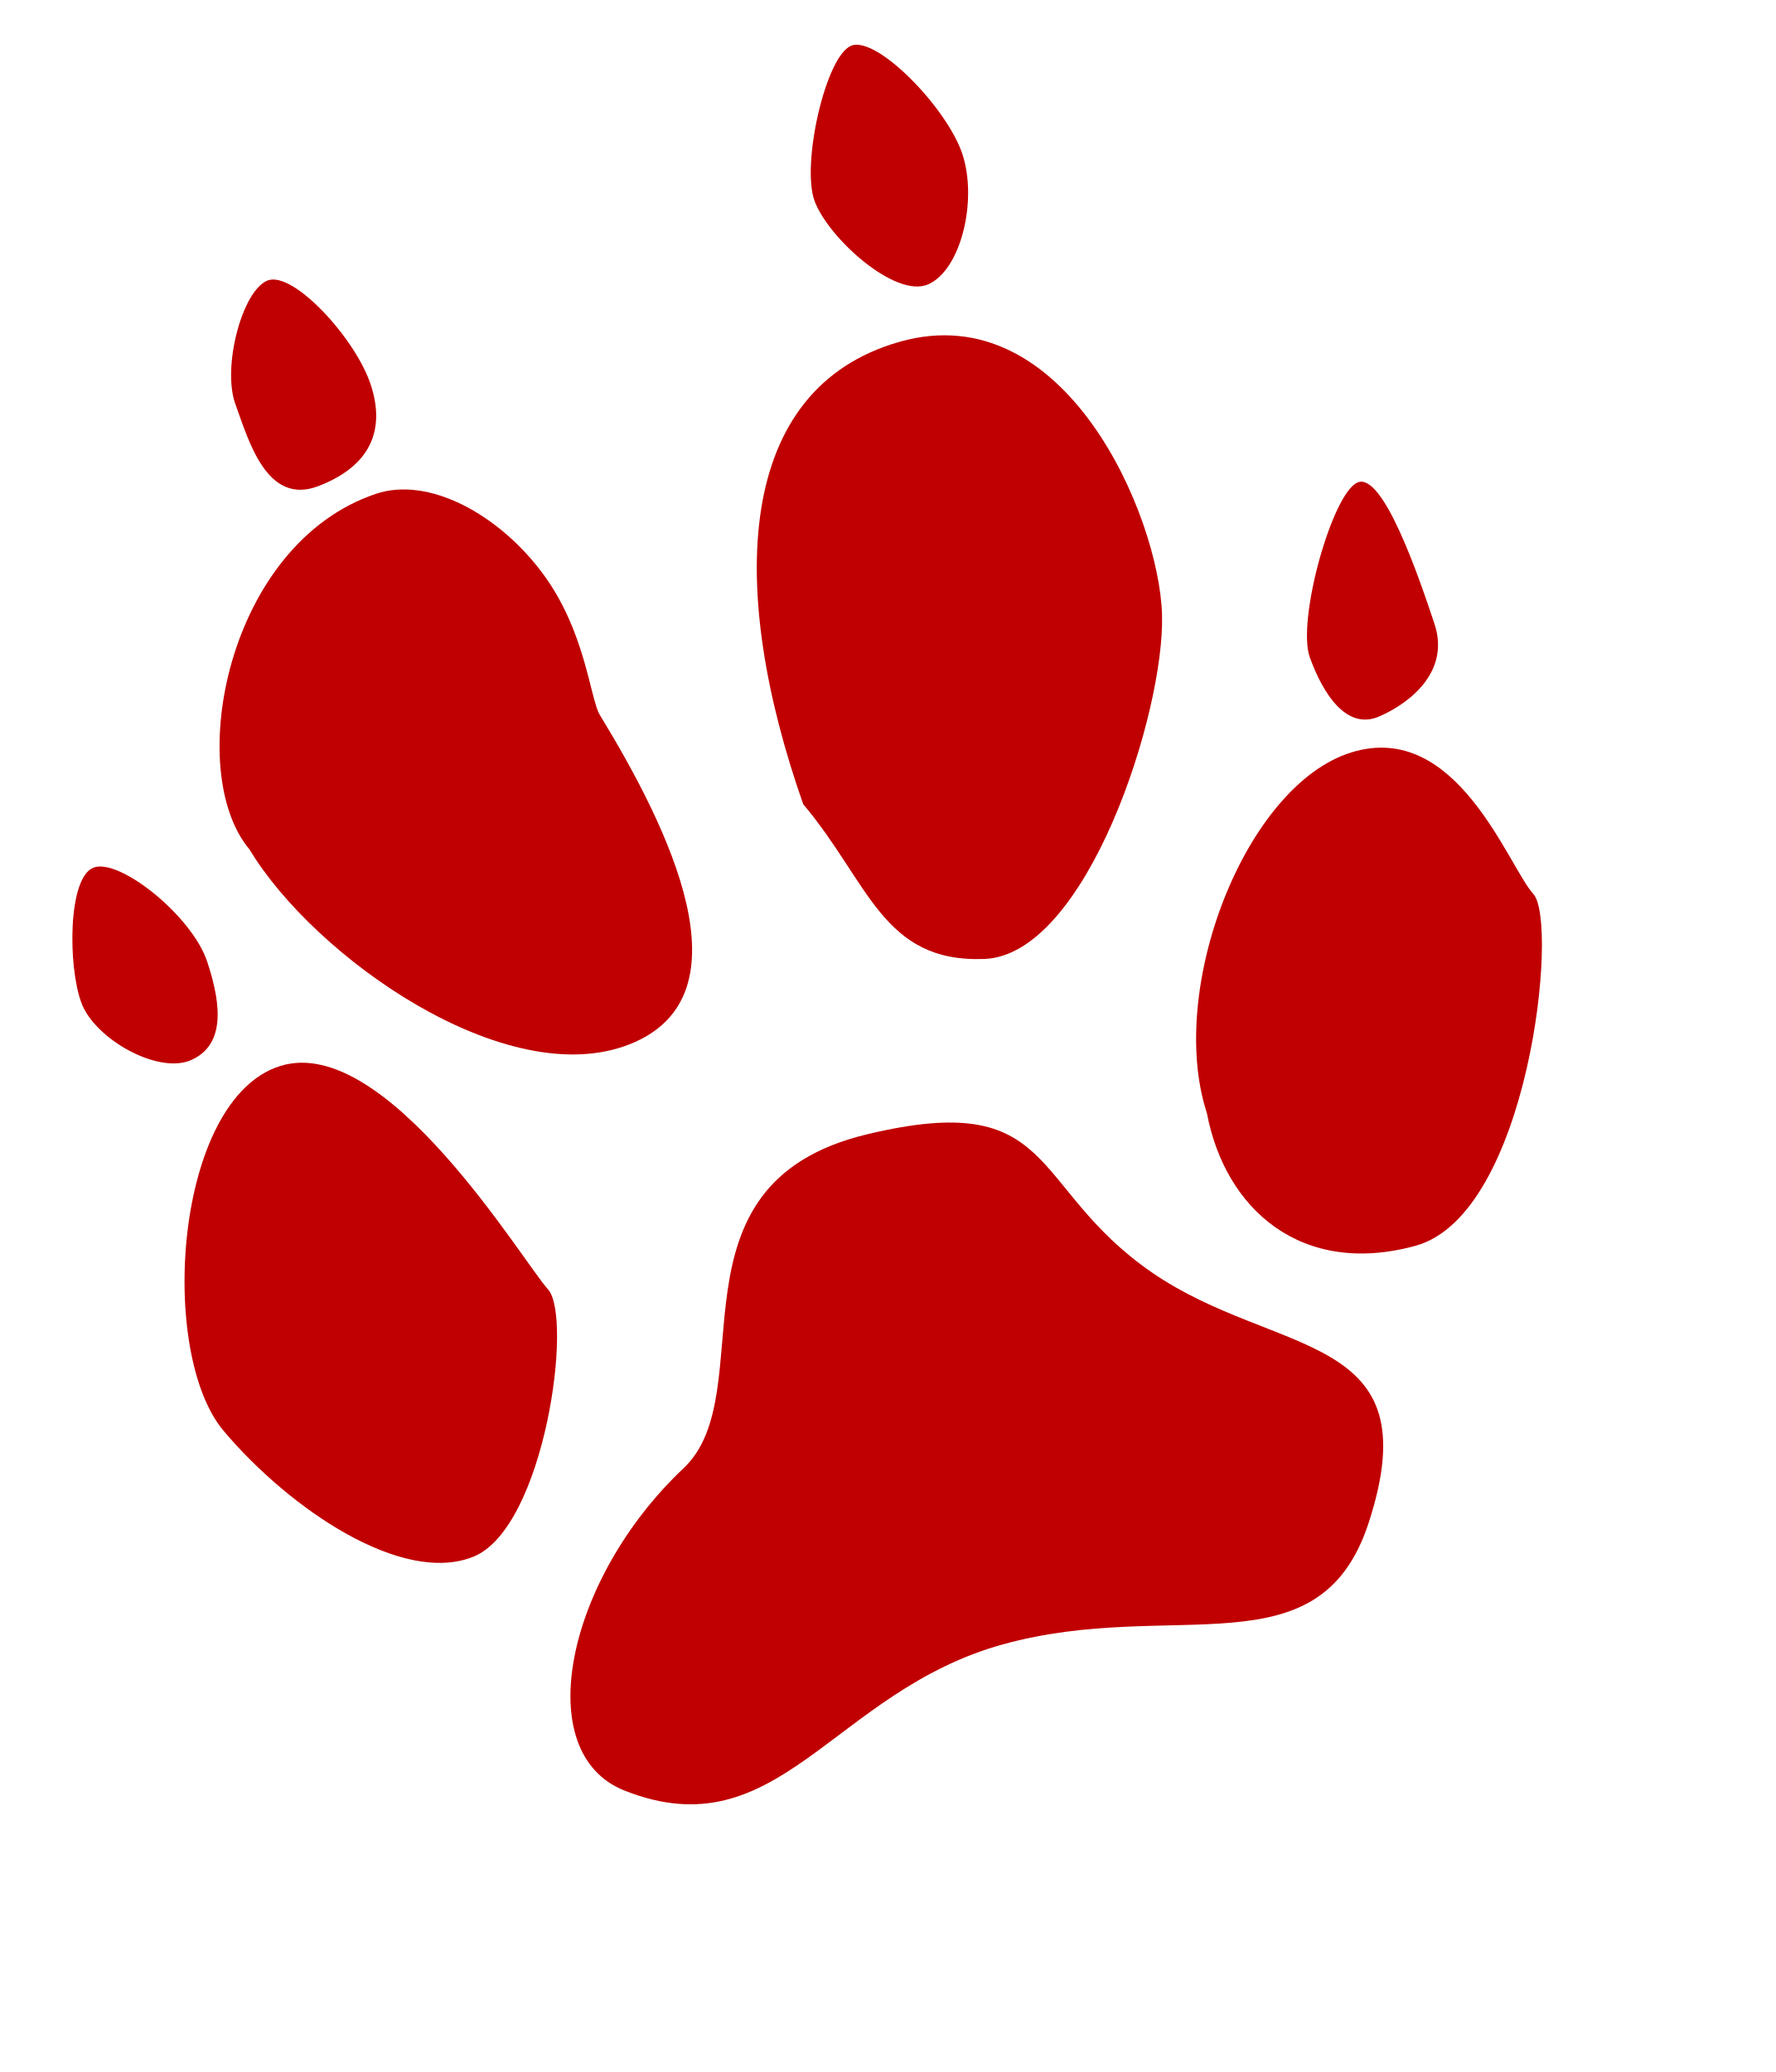
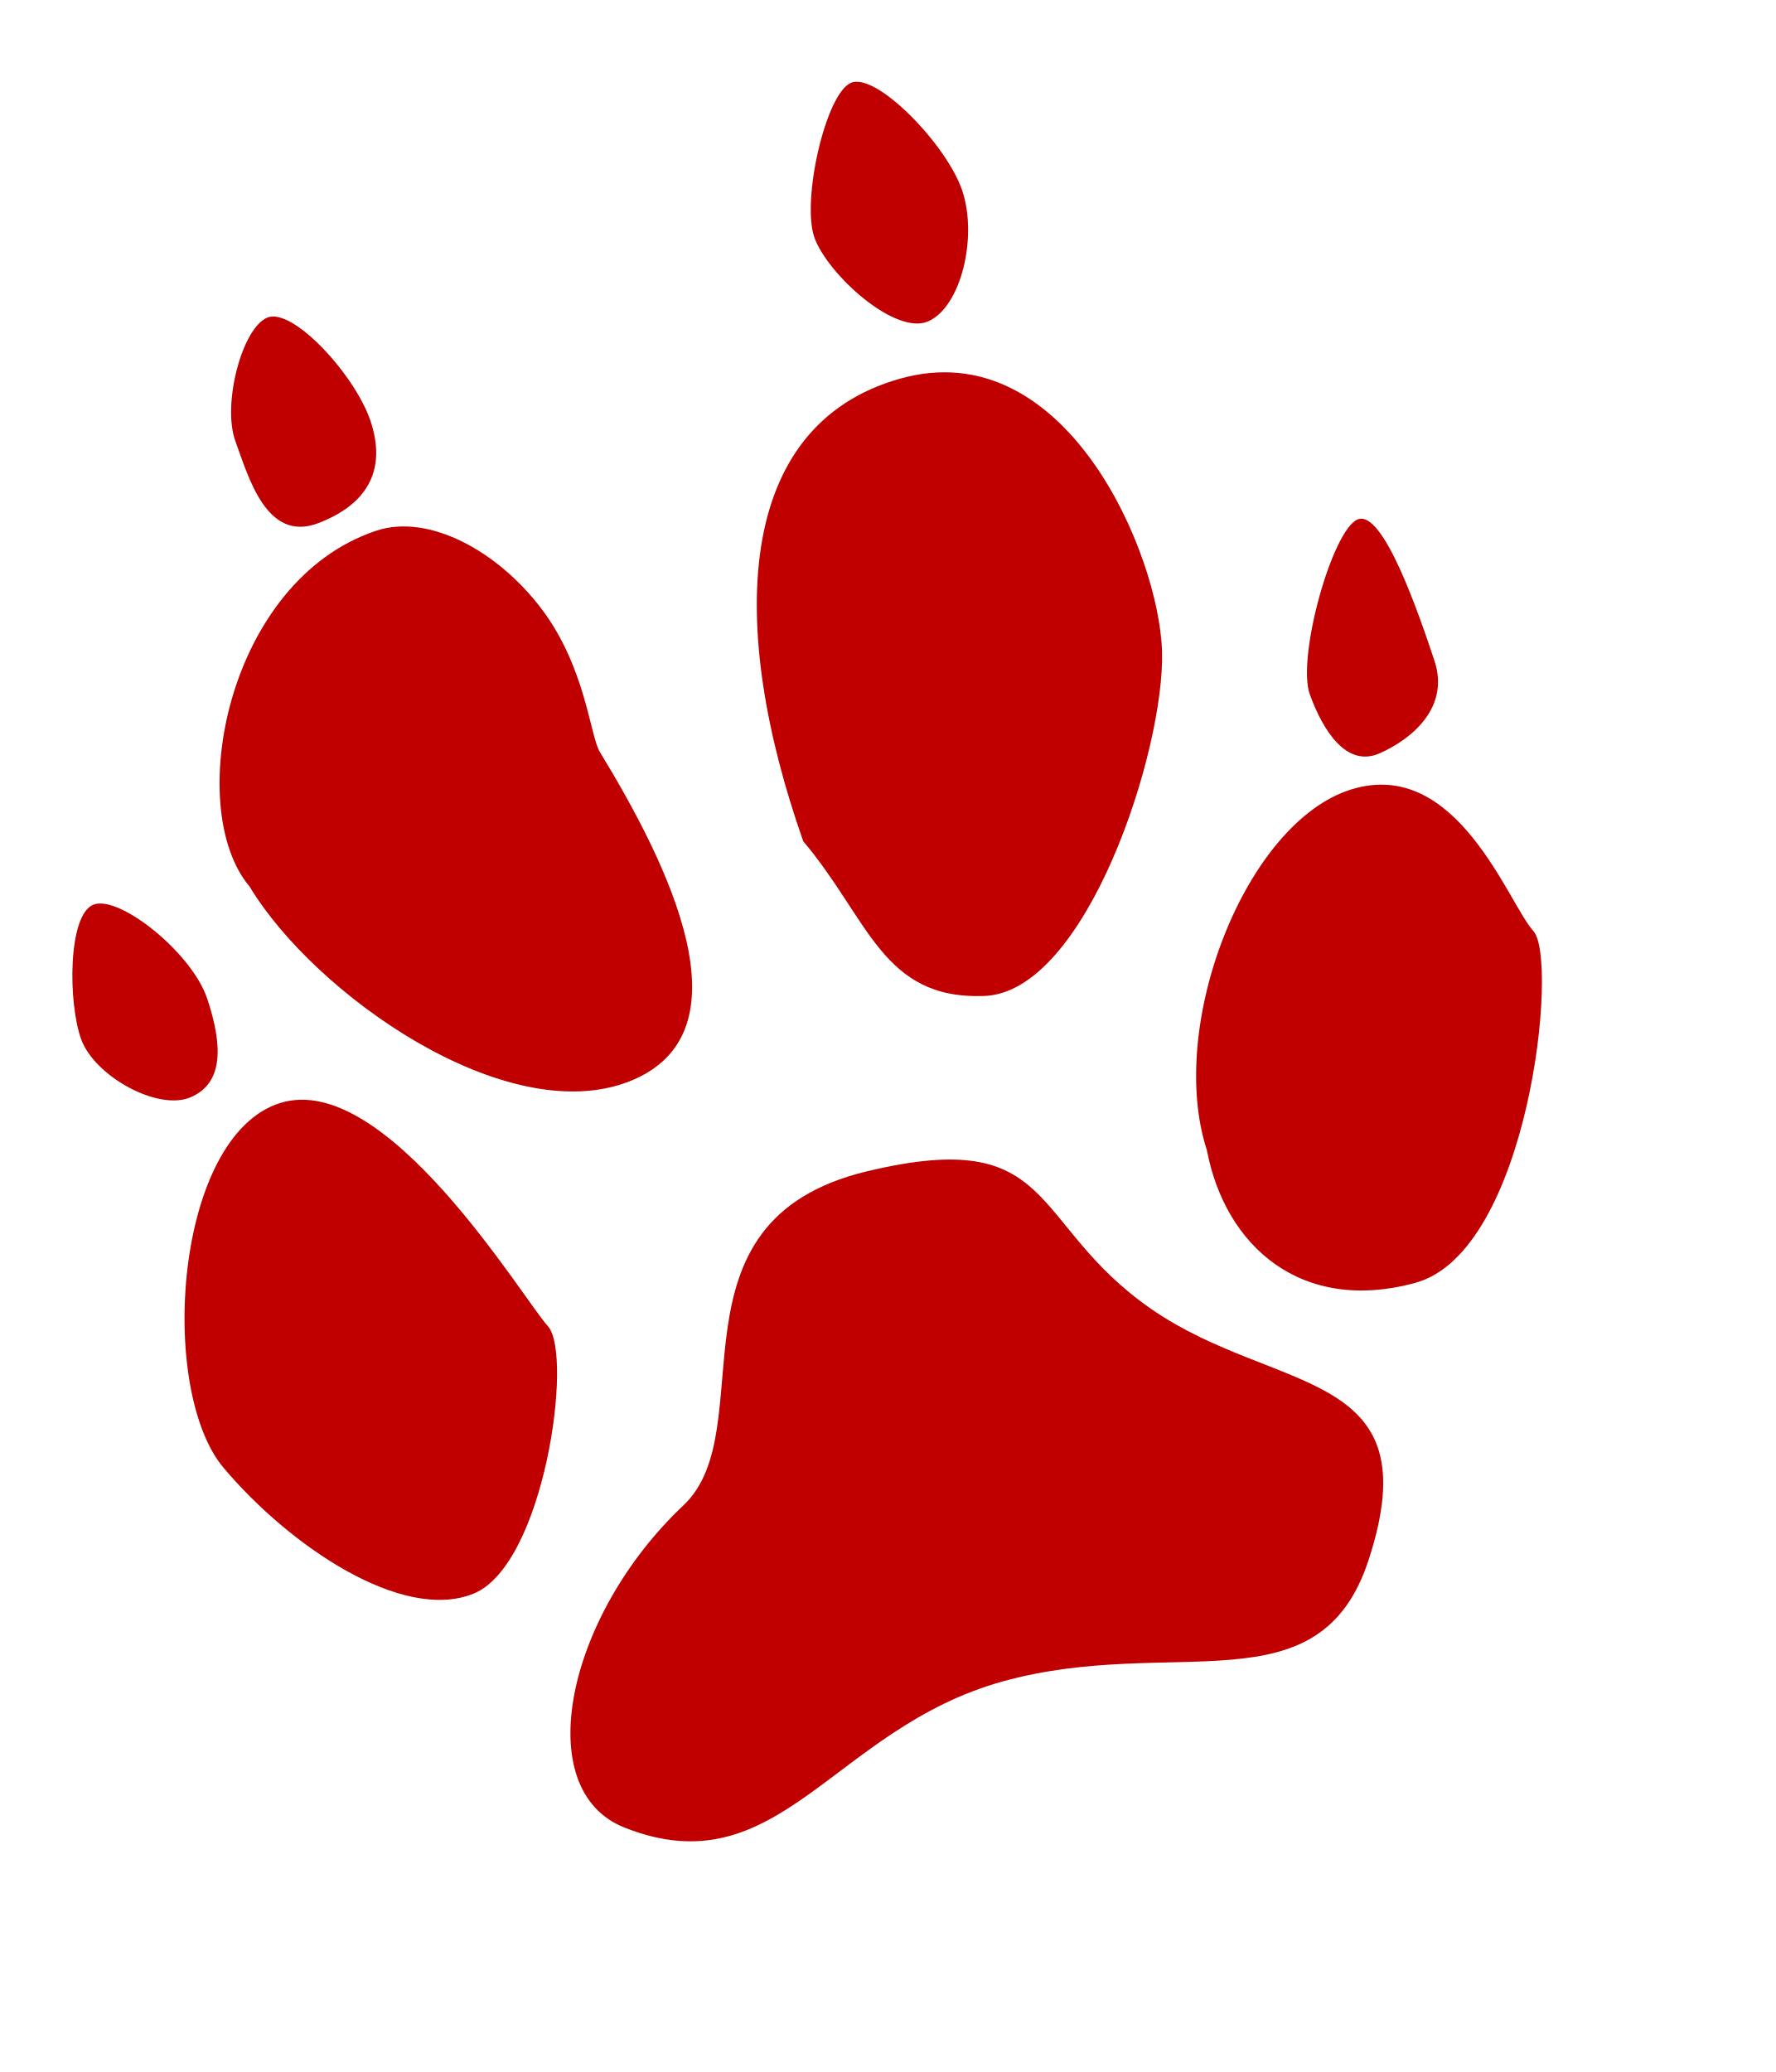
- <svg xmlns="http://www.w3.org/2000/svg" id="svg5040" width="120pt" height="140pt">
+ <svg xmlns="http://www.w3.org/2000/svg" id="svg5040" width="120pt" height="140pt" viewBox="0 0 160 180">
  <defs id="defs5042" />
  <g id="g4408" transform="matrix(1.124394,-0.316118,0.316118,1.124394,-10.07967,28.50764)" style="font-size:12;fill:#c00000;fill-opacity:1;stroke:none;stroke-width:1.25;stroke-opacity:1;">
    <path d="M 1.649,89.755 C 4.917,96.945 11.692,104.967 17.575,104.313 C 23.458,103.66 29.995,88.625 28.688,86.01 C 27.38,83.396 22.03,63.606 13.475,63.844 C 4.92,64.082 -1.62,82.564 1.649,89.755 z " id="path4409" style="fill:#c00000;fill-opacity:1;" />
    <path d="M 15.711,47.128 C 18.266,56.457 29.675,70.539 39.836,69.529 C 49.996,68.518 47.265,54.197 44.532,44.453 C 44.137,43.045 45.244,37.901 43.208,32.657 C 41.172,27.412 36.802,23.146 32.528,23.356 C 20.408,23.951 12.442,39.937 15.711,47.128 z " id="path4410" style="fill:#c00000;fill-opacity:1;" />
    <path d="M 57.772,55.326 C 61.04,62.517 60.33,68.756 67.995,70.598 C 75.661,72.439 86.538,56.077 88.376,48.73 C 90.213,41.384 87.87,22.968 74.589,23 C 61.308,23.031 56.642,37.799 57.772,55.326 z " id="path4411" style="fill:#c00000;fill-opacity:1;" />
    <path d="M 81.298,86.694 C 80.645,94.241 84.925,100.837 94.016,100.896 C 103.107,100.956 111.427,79.861 110.119,77.246 C 108.812,74.632 108.096,62.684 99.541,62.922 C 90.986,63.16 80.881,76.652 81.298,86.694 z " id="path4412" style="fill:#c00000;fill-opacity:1;" />
    <path d="M 23.909,124.835 C 34.089,132.6 41.431,121.82 55.064,121.878 C 68.696,121.936 77.925,130.693 84.749,120.501 C 93.495,107.438 81.349,106.352 73.886,97.369 C 66.424,88.385 70.85,81.745 55.582,81.167 C 39.12,80.545 42.596,98.17 35.023,102.132 C 24.027,107.885 17.629,120.044 23.909,124.835 z " id="path4413" style="fill:#c00000;fill-opacity:1;" />
    <path d="M 0.019,54.97 C 0.243,57.968 4.224,61.936 6.971,61.544 C 9.717,61.152 10.4,58.323 10.225,54.576 C 10.051,50.829 5.833,44.98 3.726,45.219 C 1.619,45.457 -0.206,51.972 0.019,54.97 z " id="path4414" style="fill:#c00000;fill-opacity:1;" />
    <path d="M 23.956,13.757 C 24.18,16.755 24.162,21.974 28.408,21.581 C 32.654,21.189 34.587,18.861 34.413,15.114 C 34.238,11.366 31.02,5.018 28.913,5.256 C 26.806,5.494 23.732,10.76 23.956,13.757 z " id="path4415" style="fill:#c00000;fill-opacity:1;" />
    <path d="M 71.206,10.757 C 71.43,13.755 75.162,19.724 77.908,19.331 C 80.654,18.939 83.337,14.111 83.163,10.364 C 82.988,6.616 79.27,-0.232 77.163,0.006 C 75.056,0.244 70.981,7.76 71.206,10.757 z " id="path4416" style="fill:#c00000;fill-opacity:1;" />
    <path d="M 98.456,55.007 C 98.68,58.005 99.662,61.224 102.408,60.831 C 105.154,60.439 108.587,58.861 108.413,55.114 C 108.238,51.366 107.771,42.768 105.663,43.006 C 103.556,43.244 98.231,52.01 98.456,55.007 z " id="path4417" style="fill:#c00000;fill-opacity:1;" />
  </g>
</svg>
